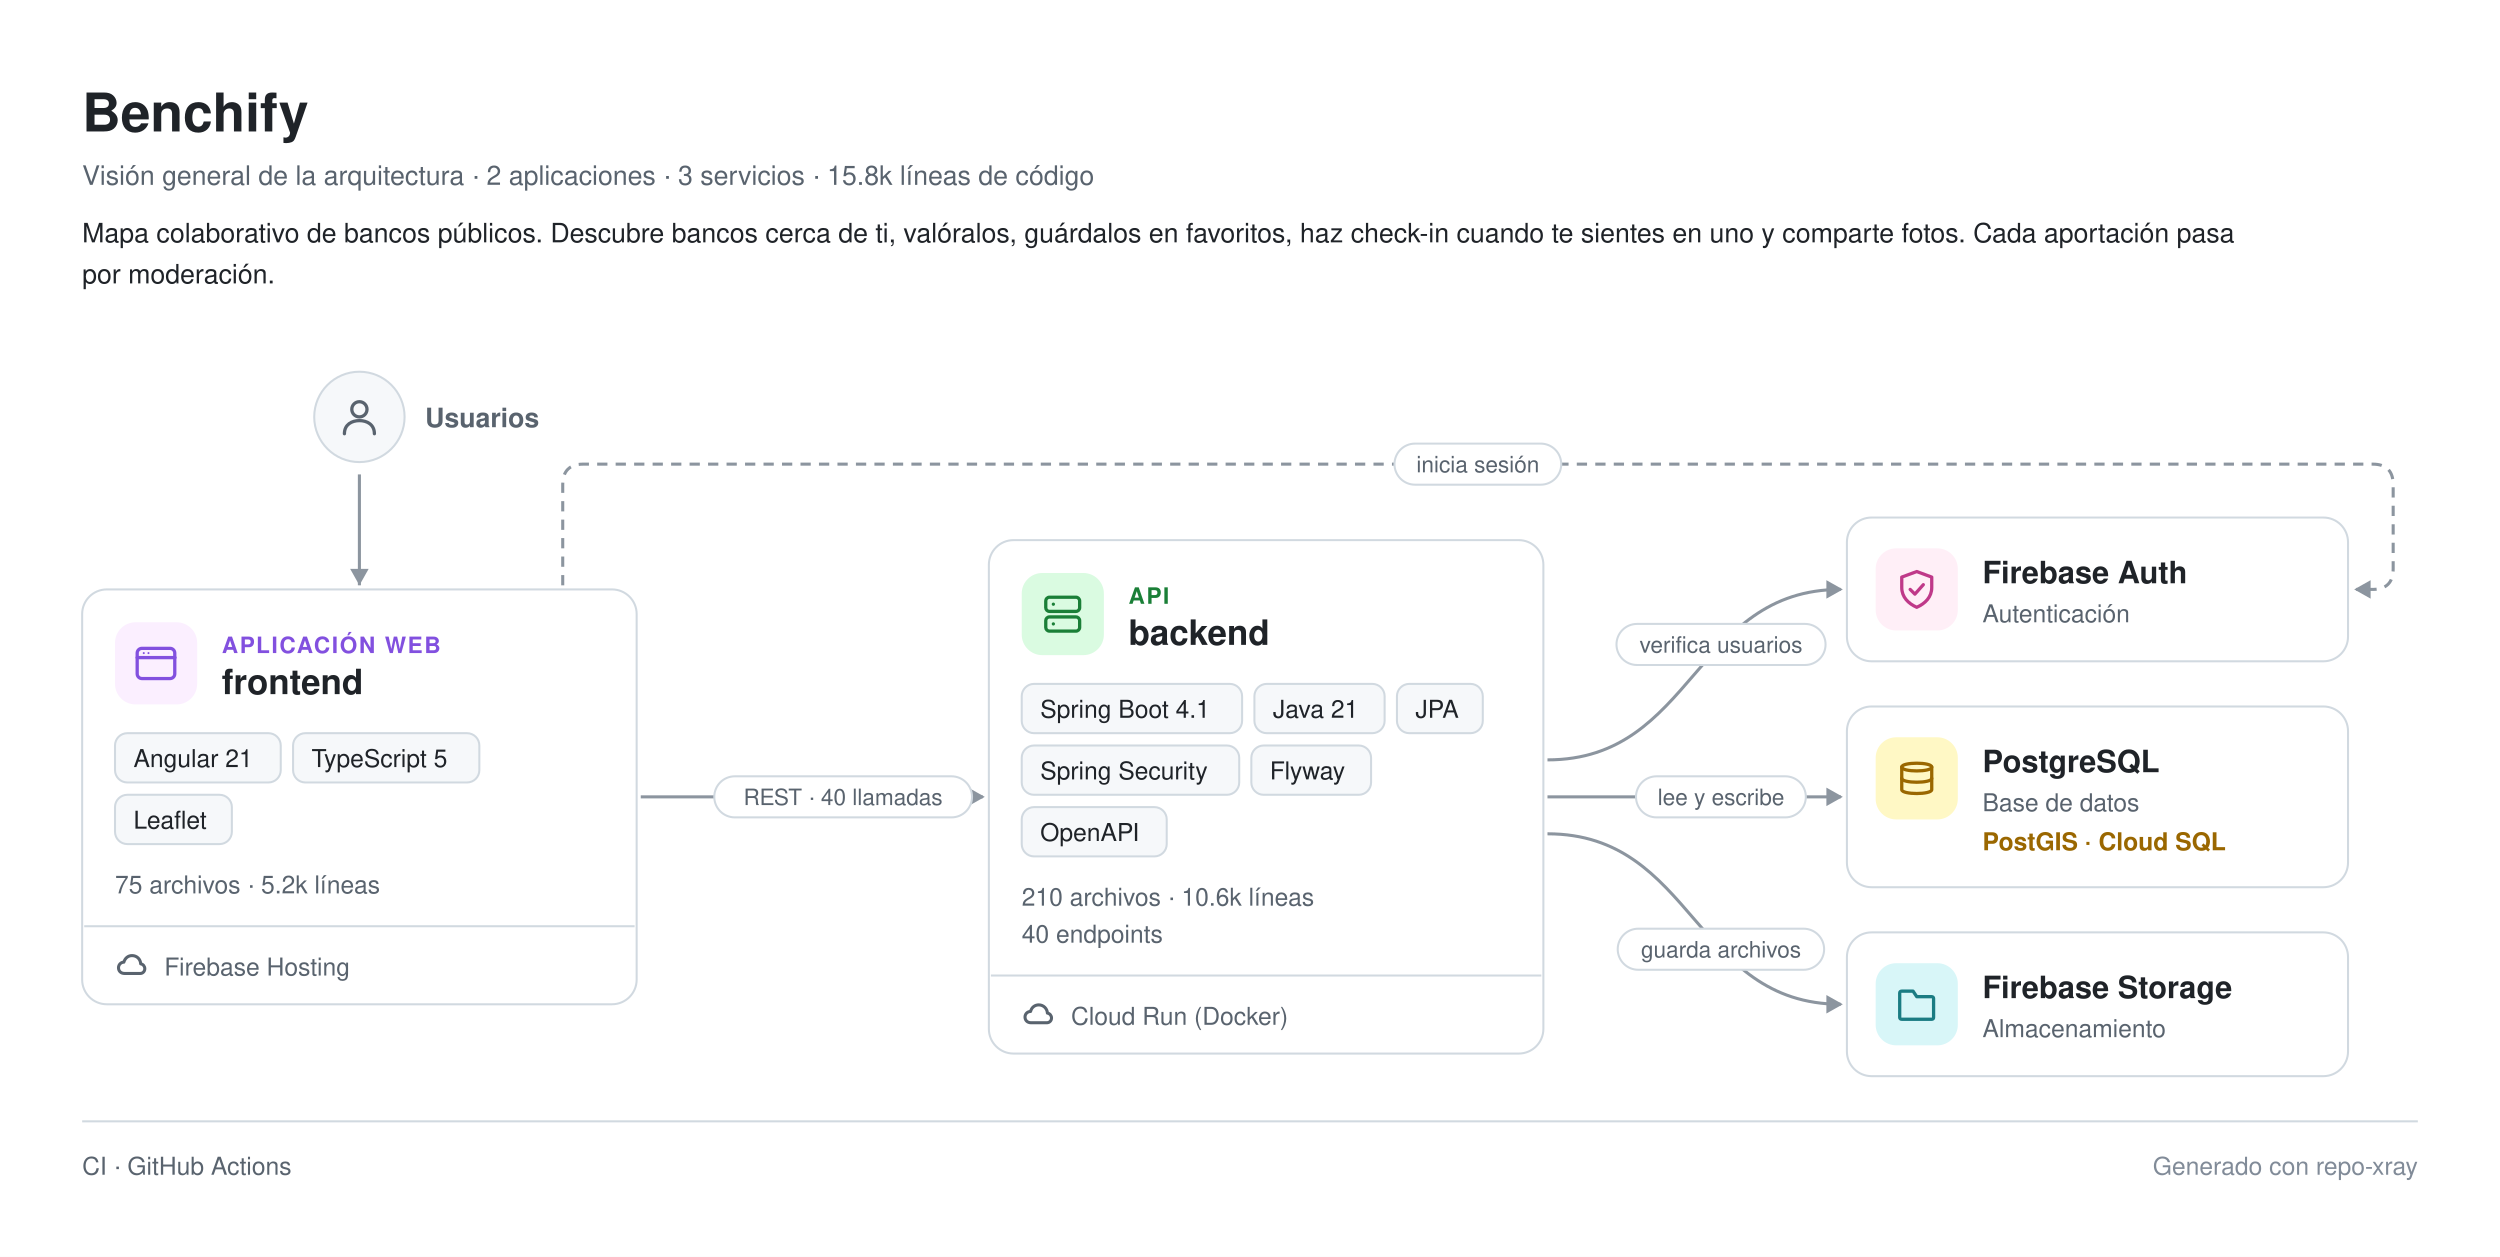
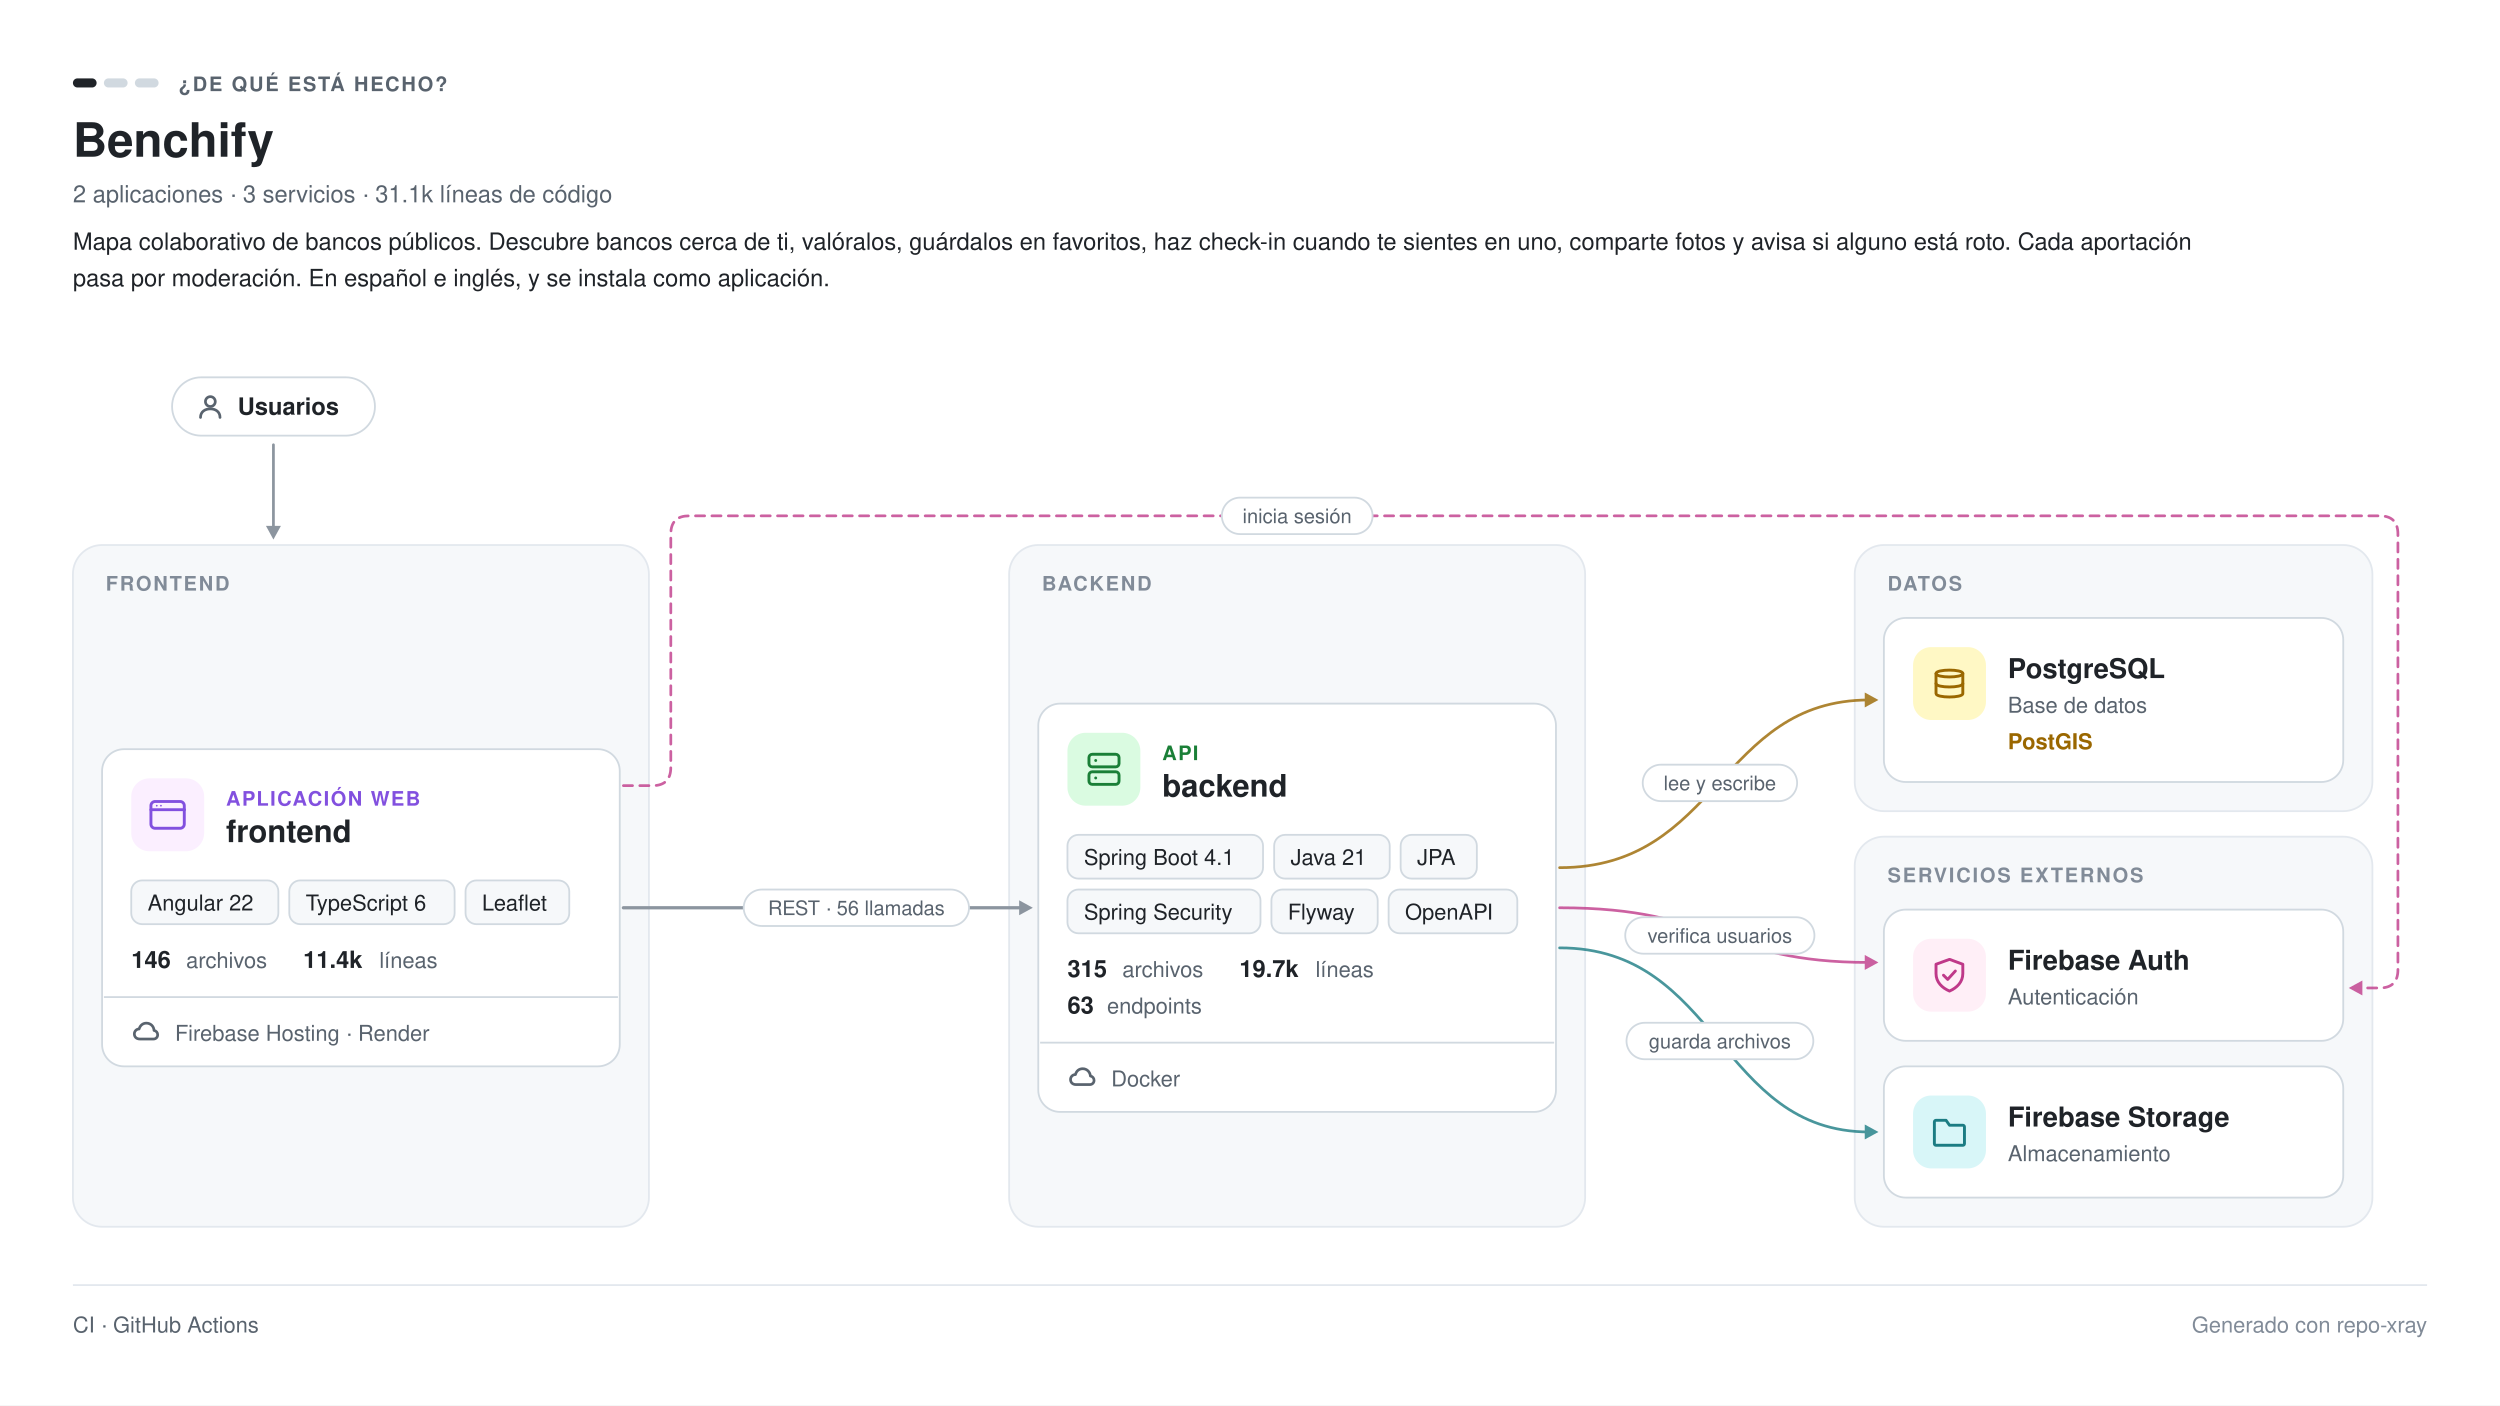
- <svg xmlns="http://www.w3.org/2000/svg" width="1217.3" height="612" viewBox="0 0 1217.3 612" role="img" font-family="-apple-system, BlinkMacSystemFont, 'Segoe UI', Helvetica, Arial, sans-serif">
-   <rect x="0" y="0" width="1217.3" height="612" fill="#ffffff" />
-   <text x="40" y="64" font-size="26" font-weight="700" fill="#1f2328">Benchify</text>
-   <text x="40" y="90" font-size="13" font-weight="400" fill="#59636e">Visión general de la arquitectura  ·  2 aplicaciones  ·  3 servicios  ·  15.8k líneas de código</text>
-   <text x="40" y="118" font-size="13" font-weight="400" fill="#1f2328">Mapa colaborativo de bancos públicos. Descubre bancos cerca de ti, valóralos, guárdalos en favoritos, haz check-in cuando te sientes en uno y comparte fotos. Cada aportación pasa</text>
-   <text x="40" y="138" font-size="13" font-weight="400" fill="#1f2328">por moderación.</text>
-   <circle cx="175" cy="203" r="22" fill="#f6f8fa" stroke="#d1d9e0" stroke-width="1" />
-   <circle cx="175" cy="199.3" r="3.7" fill="none" stroke="#59636e" stroke-width="1.6" stroke-linecap="round" stroke-linejoin="round" />
-   <path d="M 167.7 211.2 C 167.7 206.7 171.3 204.8 175.0 204.8 C 178.7 204.8 182.3 206.7 182.3 211.2" fill="none" stroke="#59636e" stroke-width="1.6" stroke-linecap="round" stroke-linejoin="round" />
-   <text x="207" y="208" font-size="13" font-weight="600" fill="#59636e">Usuarios</text>
-   <path d="M 175.0 231.0 L 175.0 285.0" fill="none" stroke="#8c959f" stroke-width="1.5" />
-   <polygon points="175,285 170.5,277 179.5,277" fill="#8c959f" />
-   <path d="M 312.0 388.0 C 395.2 388.0 395.2 388.0 478.5 388.0" fill="none" stroke="#8c959f" stroke-width="1.5" />
-   <polygon points="479.5,388 471.5,392.5 471.5,383.5" fill="#8c959f" />
-   <rect x="347.8" y="378" width="125.5" height="20" rx="10" fill="#ffffff" stroke="#d1d9e0" stroke-width="1" />
-   <text x="410.5" y="392" font-size="11" font-weight="400" fill="#59636e" text-anchor="middle">REST · 40 llamadas</text>
-   <path d="M 753.5 370.0 C 824.9 370.0 824.9 287.0 896.3 287.0" fill="none" stroke="#8c959f" stroke-width="1.5" />
-   <polygon points="897.3,287 889.3,291.5 889.3,282.5" fill="#8c959f" />
-   <rect x="787.1" y="303.8" width="101.8" height="20" rx="10" fill="#ffffff" stroke="#d1d9e0" stroke-width="1" />
-   <text x="838" y="317.8" font-size="11" font-weight="400" fill="#59636e" text-anchor="middle">verifica usuarios</text>
-   <path d="M 274 285.0 L 274 236 Q 274 226 284 226 L 1155.283 226 Q 1165.283 226 1165.283 236 L 1165.283 277.0 Q 1165.283 287.0 1155.283 287.0 L 1147.283 287.0" fill="none" stroke="#8c959f" stroke-width="1.5" stroke-dasharray="5 4" />
-   <polygon points="1146.3,287 1154.3,282.5 1154.3,291.5" fill="#8c959f" />
-   <rect x="679" y="216" width="81.2" height="20" rx="10" fill="#ffffff" stroke="#d1d9e0" stroke-width="1" />
-   <text x="719.6" y="230" font-size="11" font-weight="400" fill="#59636e" text-anchor="middle">inicia sesión</text>
-   <path d="M 753.5 388.0 C 824.9 388.0 824.9 388.0 896.3 388.0" fill="none" stroke="#8c959f" stroke-width="1.5" />
-   <polygon points="897.3,388 889.3,392.5 889.3,383.5" fill="#8c959f" />
-   <rect x="796.6" y="378" width="82.7" height="20" rx="10" fill="#ffffff" stroke="#d1d9e0" stroke-width="1" />
-   <text x="838" y="392" font-size="11" font-weight="400" fill="#59636e" text-anchor="middle">lee y escribe</text>
-   <path d="M 753.5 406.0 C 824.9 406.0 824.9 489.0 896.3 489.0" fill="none" stroke="#8c959f" stroke-width="1.5" />
-   <polygon points="897.3,489 889.3,493.5 889.3,484.5" fill="#8c959f" />
-   <rect x="787.7" y="452.2" width="100.5" height="20" rx="10" fill="#ffffff" stroke="#d1d9e0" stroke-width="1" />
-   <text x="838" y="466.2" font-size="11" font-weight="400" fill="#59636e" text-anchor="middle">guarda archivos</text>
-   <rect x="40" y="287" width="270" height="202" rx="12" fill="#ffffff" stroke="#d1d9e0" stroke-width="1" />
-   <rect x="56" y="303" width="40" height="40" rx="10" fill="#fbefff" />
-   <rect x="66.8" y="315.7" width="18.3" height="14.7" rx="2.3" fill="none" stroke="#8250df" stroke-width="1.6" stroke-linecap="round" stroke-linejoin="round" />
-   <line x1="66.8" y1="320.2" x2="85.2" y2="320.2" fill="none" stroke="#8250df" stroke-width="1.6" stroke-linecap="round" stroke-linejoin="round" />
-   <circle cx="70" cy="318" r="0.5" fill="#8250df" />
-   <circle cx="72.3" cy="318" r="0.5" fill="#8250df" />
-   <text x="108" y="318" font-size="11" font-weight="700" fill="#8250df" letter-spacing="0.8">APLICACIÓN WEB</text>
-   <text x="108" y="338" font-size="17" font-weight="700" fill="#1f2328">frontend</text>
-   <rect x="56" y="357" width="80.7" height="24" rx="6" fill="#f6f8fa" stroke="#d1d9e0" stroke-width="1" />
-   <text x="65" y="373.5" font-size="12" font-weight="400" fill="#1f2328">Angular 21</text>
-   <rect x="142.7" y="357" width="90.7" height="24" rx="6" fill="#f6f8fa" stroke="#d1d9e0" stroke-width="1" />
-   <text x="151.7" y="373.5" font-size="12" font-weight="400" fill="#1f2328">TypeScript 5</text>
-   <rect x="56" y="387" width="56.9" height="24" rx="6" fill="#f6f8fa" stroke="#d1d9e0" stroke-width="1" />
-   <text x="65" y="403.5" font-size="12" font-weight="400" fill="#1f2328">Leaflet</text>
-   <text x="56" y="435" font-size="12" font-weight="400" fill="#59636e">75 archivos  ·  5.2k líneas</text>
-   <line x1="41" y1="451" x2="309" y2="451" stroke="#d1d9e0" stroke-width="1" />
-   <path d="M 60.7 474.0 C 58.7 474.0 57.7 472.7 57.7 471.2 C 57.7 469.7 58.9 468.5 60.3 468.5 C 60.9 466.5 62.4 465.3 64.3 465.3 C 66.7 465.3 68.4 467.1 68.5 469.3 C 69.7 469.5 70.5 470.5 70.5 471.7 C 70.5 473.0 69.5 474.0 68.3 474.0 Z" fill="none" stroke="#59636e" stroke-width="1.5" stroke-linecap="round" stroke-linejoin="round" />
-   <text x="80" y="475" font-size="12" font-weight="400" fill="#59636e">Firebase Hosting</text>
-   <rect x="481.5" y="263" width="270" height="250" rx="12" fill="#ffffff" stroke="#d1d9e0" stroke-width="1" />
-   <rect x="497.5" y="279" width="40" height="40" rx="10" fill="#dafbe1" />
-   <rect x="509.2" y="290.8" width="16.5" height="6.9" rx="1.8" fill="none" stroke="#1a7f37" stroke-width="1.6" stroke-linecap="round" stroke-linejoin="round" />
-   <rect x="509.2" y="300.4" width="16.5" height="6.9" rx="1.8" fill="none" stroke="#1a7f37" stroke-width="1.6" stroke-linecap="round" stroke-linejoin="round" />
-   <circle cx="512.9" cy="294.2" r="0.8" fill="#1a7f37" />
-   <circle cx="512.9" cy="303.8" r="0.8" fill="#1a7f37" />
-   <text x="549.5" y="294" font-size="11" font-weight="700" fill="#1a7f37" letter-spacing="0.8">API</text>
-   <text x="549.5" y="314" font-size="17" font-weight="700" fill="#1f2328">backend</text>
-   <rect x="497.5" y="333" width="107.3" height="24" rx="6" fill="#f6f8fa" stroke="#d1d9e0" stroke-width="1" />
-   <text x="506.5" y="349.5" font-size="12" font-weight="400" fill="#1f2328">Spring Boot 4.1</text>
-   <rect x="610.8" y="333" width="63.4" height="24" rx="6" fill="#f6f8fa" stroke="#d1d9e0" stroke-width="1" />
-   <text x="619.8" y="349.5" font-size="12" font-weight="400" fill="#1f2328">Java 21</text>
-   <rect x="680.2" y="333" width="41.8" height="24" rx="6" fill="#f6f8fa" stroke="#d1d9e0" stroke-width="1" />
-   <text x="689.2" y="349.5" font-size="12" font-weight="400" fill="#1f2328">JPA</text>
-   <rect x="497.5" y="363" width="105.9" height="24" rx="6" fill="#f6f8fa" stroke="#d1d9e0" stroke-width="1" />
-   <text x="506.5" y="379.5" font-size="12" font-weight="400" fill="#1f2328">Spring Security</text>
-   <rect x="609.3" y="363" width="58.3" height="24" rx="6" fill="#f6f8fa" stroke="#d1d9e0" stroke-width="1" />
-   <text x="618.3" y="379.5" font-size="12" font-weight="400" fill="#1f2328">Flyway</text>
-   <rect x="497.5" y="393" width="70.6" height="24" rx="6" fill="#f6f8fa" stroke="#d1d9e0" stroke-width="1" />
-   <text x="506.5" y="409.5" font-size="12" font-weight="400" fill="#1f2328">OpenAPI</text>
-   <text x="497.5" y="441" font-size="12" font-weight="400" fill="#59636e">210 archivos  ·  10.6k líneas</text>
-   <text x="497.5" y="459" font-size="12" font-weight="400" fill="#59636e">40 endpoints</text>
-   <line x1="482.5" y1="475" x2="750.5" y2="475" stroke="#d1d9e0" stroke-width="1" />
-   <path d="M 502.1 498.0 C 500.1 498.0 499.1 496.7 499.1 495.2 C 499.1 493.7 500.3 492.5 501.8 492.5 C 502.3 490.5 503.9 489.3 505.8 489.3 C 508.1 489.3 509.9 491.1 510.0 493.3 C 511.2 493.5 512.0 494.5 512.0 495.7 C 512.0 497.0 511.0 498.0 509.7 498.0 Z" fill="none" stroke="#59636e" stroke-width="1.5" stroke-linecap="round" stroke-linejoin="round" />
-   <text x="521.5" y="499" font-size="12" font-weight="400" fill="#59636e">Cloud Run  (Docker)</text>
-   <rect x="899.3" y="252" width="244" height="70" rx="12" fill="#ffffff" stroke="#d1d9e0" stroke-width="1" />
-   <rect x="913.3" y="267" width="40" height="40" rx="10" fill="#ffeff7" />
-   <path d="M 933.3 278.3 L 940.6 281.0 L 940.6 286.1 C 940.6 290.7 937.4 293.9 933.3 295.7 C 929.2 293.9 926.0 290.7 926.0 286.1 L 926.0 281.0 Z" fill="none" stroke="#bf3989" stroke-width="1.6" stroke-linecap="round" stroke-linejoin="round" />
-   <path d="M 930.1 287.0 L 932.4 289.3 L 936.5 284.7" fill="none" stroke="#bf3989" stroke-width="1.6" stroke-linecap="round" stroke-linejoin="round" />
-   <text x="965.3" y="284" font-size="15" font-weight="700" fill="#1f2328">Firebase Auth</text>
-   <text x="965.3" y="303" font-size="12" font-weight="400" fill="#59636e">Autenticación</text>
-   <rect x="899.3" y="344" width="244" height="88" rx="12" fill="#ffffff" stroke="#d1d9e0" stroke-width="1" />
-   <rect x="913.3" y="359" width="40" height="40" rx="10" fill="#fff8c5" />
-   <path d="M 926.0 373.5 C 926.0 371.0 940.6 371.0 940.6 373.5 C 940.6 376.0 926.0 376.0 926.0 373.5 Z" fill="none" stroke="#9a6700" stroke-width="1.6" stroke-linecap="round" stroke-linejoin="round" />
-   <path d="M 926.0 373.5 L 926.0 384.5 C 926.0 387.0 940.6 387.0 940.6 384.5 L 940.6 373.5" fill="none" stroke="#9a6700" stroke-width="1.6" stroke-linecap="round" stroke-linejoin="round" />
-   <path d="M 926.0 379.0 C 926.0 381.5 940.6 381.5 940.6 379.0" fill="none" stroke="#9a6700" stroke-width="1.6" stroke-linecap="round" stroke-linejoin="round" />
-   <text x="965.3" y="376" font-size="15" font-weight="700" fill="#1f2328">PostgreSQL</text>
-   <text x="965.3" y="395" font-size="12" font-weight="400" fill="#59636e">Base de datos</text>
-   <text x="965.3" y="414" font-size="12" font-weight="600" fill="#9a6700">PostGIS  ·  Cloud SQL</text>
-   <rect x="899.3" y="454" width="244" height="70" rx="12" fill="#ffffff" stroke="#d1d9e0" stroke-width="1" />
-   <rect x="913.3" y="469" width="40" height="40" rx="10" fill="#d8f6f8" />
-   <path d="M 925.0 484.4 L 925.0 495.4 C 925.0 496.0 925.4 496.3 926.0 496.3 L 940.6 496.3 C 941.2 496.3 941.5 496.0 941.5 495.4 L 941.5 486.2 C 941.5 485.7 941.2 485.3 940.6 485.3 L 933.3 485.3 L 931.5 482.6 L 926.0 482.6 C 925.4 482.6 925.0 482.9 925.0 483.5 Z" fill="none" stroke="#1b7c83" stroke-width="1.6" stroke-linecap="round" stroke-linejoin="round" />
-   <text x="965.3" y="486" font-size="15" font-weight="700" fill="#1f2328">Firebase Storage</text>
-   <text x="965.3" y="505" font-size="12" font-weight="400" fill="#59636e">Almacenamiento</text>
-   <line x1="40" y1="546" x2="1177.3" y2="546" stroke="#d1d9e0" stroke-width="1" />
-   <text x="40" y="572" font-size="12" font-weight="400" fill="#59636e">CI  ·  GitHub Actions</text>
-   <text x="1177.3" y="572" font-size="12" font-weight="400" fill="#818b98" text-anchor="end">Generado con repo-xray</text>
+ <svg xmlns="http://www.w3.org/2000/svg" width="1371.5" height="771" viewBox="0 0 1371.5 771" role="img" font-family="-apple-system, BlinkMacSystemFont, 'Segoe UI', Helvetica, Arial, sans-serif">
+   <rect x="0" y="0" width="1371.5" height="771" fill="#ffffff" />
+   <rect x="40" y="43" width="13" height="5" rx="2.5" fill="#1f2328" />
+   <rect x="57" y="43" width="13" height="5" rx="2.5" fill="#d1d9e0" />
+   <rect x="74" y="43" width="13" height="5" rx="2.5" fill="#d1d9e0" />
+   <text x="98" y="50" font-size="11" font-weight="700" fill="#59636e" letter-spacing="1">¿DE QUÉ ESTÁ HECHO?</text>
+   <text x="40" y="86" font-size="26" font-weight="700" fill="#1f2328">Benchify</text>
+   <text x="40" y="111" font-size="13" font-weight="400" fill="#59636e">2 aplicaciones  ·  3 servicios  ·  31.1k líneas de código</text>
+   <text x="40" y="137" font-size="13" font-weight="400" fill="#1f2328">Mapa colaborativo de bancos públicos. Descubre bancos cerca de ti, valóralos, guárdalos en favoritos, haz check-in cuando te sientes en uno, comparte fotos y avisa si alguno está roto. Cada aportación</text>
+   <text x="40" y="157" font-size="13" font-weight="400" fill="#1f2328">pasa por moderación. En español e inglés, y se instala como aplicación.</text>
+   <rect x="94.4" y="207" width="111.3" height="32" rx="16" fill="#ffffff" stroke="#d1d9e0" stroke-width="1" />
+   <circle cx="115.4" cy="220.3" r="2.7" fill="none" stroke="#59636e" stroke-width="1.5" stroke-linecap="round" stroke-linejoin="round" />
+   <path d="M 110.0 229.0 C 110.0 225.7 112.7 224.3 115.4 224.3 C 118.0 224.3 120.7 225.7 120.7 229.0" fill="none" stroke="#59636e" stroke-width="1.5" stroke-linecap="round" stroke-linejoin="round" />
+   <text x="130.4" y="227.5" font-size="13" font-weight="600" fill="#1f2328">Usuarios</text>
+   <path d="M 150.0 244.0 L 150.0 291.0" fill="none" stroke="#8c959f" stroke-width="1.5" stroke-linecap="round" />
+   <polygon points="150,296 145.9,288.5 154.1,288.5" fill="#8c959f" />
+   <rect x="40" y="299" width="316" height="374" rx="16" fill="#f6f8fa" stroke="#e3e8ee" stroke-width="1" />
+   <text x="58" y="324" font-size="11" font-weight="700" fill="#818b98" letter-spacing="1">FRONTEND</text>
+   <rect x="553.6" y="299" width="316" height="374" rx="16" fill="#f6f8fa" stroke="#e3e8ee" stroke-width="1" />
+   <text x="571.6" y="324" font-size="11" font-weight="700" fill="#818b98" letter-spacing="1">BACKEND</text>
+   <rect x="1017.5" y="299" width="284" height="146" rx="16" fill="#f6f8fa" stroke="#e3e8ee" stroke-width="1" />
+   <text x="1035.5" y="324" font-size="11" font-weight="700" fill="#818b98" letter-spacing="1">DATOS</text>
+   <rect x="1017.5" y="459" width="284" height="214" rx="16" fill="#f6f8fa" stroke="#e3e8ee" stroke-width="1" />
+   <text x="1035.5" y="484" font-size="11" font-weight="700" fill="#818b98" letter-spacing="1">SERVICIOS EXTERNOS</text>
+   <g>
+     <path d="M 342.0 498.0 C 454.3 498.0 454.3 498.0 561.6 498.0" fill="none" stroke="#8c959f" stroke-width="1.8" stroke-linecap="round" />
+     <polygon points="566.6,498 559.1,502.1 559.1,493.9" fill="#8c959f" />
+   </g>
+   <g opacity="0.8">
+     <path d="M 855.6 498.0 C 943.0 498.0 943.0 528.0 1025.5 528.0" fill="none" stroke="#bf3989" stroke-width="1.5" stroke-linecap="round" />
+     <polygon points="1030.5,528 1023,532.1 1023,523.9" fill="#bf3989" />
+   </g>
+   <g opacity="0.8">
+     <path d="M 855.6 476.0 C 943.0 476.0 943.0 384.0 1025.5 384.0" fill="none" stroke="#9a6700" stroke-width="1.5" stroke-linecap="round" />
+     <polygon points="1030.5,384 1023,388.1 1023,379.9" fill="#9a6700" />
+   </g>
+   <g opacity="0.8">
+     <path d="M 855.6 520.0 C 943.0 520.0 943.0 621.0 1025.5 621.0" fill="none" stroke="#1b7c83" stroke-width="1.5" stroke-linecap="round" />
+     <polygon points="1030.5,621 1023,625.1 1023,616.9" fill="#1b7c83" />
+   </g>
+   <g opacity="0.8">
+     <path d="M 342.0 431.0 L 358.0 431.0 Q 368.0 431.0 368.0 421.0 L 368.0 293.0 Q 368.0 283.0 378.0 283.0 L 1305.5 283.0 Q 1315.5 283.0 1315.5 293.0 L 1315.5 532.0 Q 1315.5 542.0 1305.5 542.0 L 1293.5 542.0" fill="none" stroke="#bf3989" stroke-width="1.5" stroke-linecap="round" stroke-dasharray="5 4" />
+     <polygon points="1288.5,542 1296,537.9 1296,546.1" fill="#bf3989" />
+   </g>
+   <rect x="670.3" y="273" width="82.7" height="20" rx="10" fill="#ffffff" stroke="#d1d9e0" stroke-width="1" />
+   <text x="711.6" y="287" font-size="11" font-weight="400" fill="#59636e" text-anchor="middle">inicia sesión</text>
+   <rect x="408" y="488" width="123.6" height="20" rx="10" fill="#ffffff" stroke="#d1d9e0" stroke-width="1" />
+   <text x="469.8" y="502" font-size="11" font-weight="400" fill="#59636e" text-anchor="middle">REST · 56 llamadas</text>
+   <rect x="901.2" y="419.5" width="84.7" height="20" rx="10" fill="#ffffff" stroke="#d1d9e0" stroke-width="1" />
+   <text x="943.5" y="433.5" font-size="11" font-weight="400" fill="#59636e" text-anchor="middle">lee y escribe</text>
+   <rect x="891.6" y="503.2" width="103.8" height="20" rx="10" fill="#ffffff" stroke="#d1d9e0" stroke-width="1" />
+   <text x="943.5" y="517.2" font-size="11" font-weight="400" fill="#59636e" text-anchor="middle">verifica usuarios</text>
+   <rect x="892.3" y="561.1" width="102.5" height="20" rx="10" fill="#ffffff" stroke="#d1d9e0" stroke-width="1" />
+   <text x="943.5" y="575.1" font-size="11" font-weight="400" fill="#59636e" text-anchor="middle">guarda archivos</text>
+   <rect x="56" y="411" width="284" height="174" rx="12" fill="#ffffff" stroke="#d1d9e0" stroke-width="1" id="app-frontend" />
+   <rect x="72" y="427" width="40" height="40" rx="10" fill="#fbefff" />
+   <rect x="82.8" y="439.7" width="18.3" height="14.7" rx="2.3" fill="none" stroke="#8250df" stroke-width="1.6" stroke-linecap="round" stroke-linejoin="round" />
+   <line x1="82.8" y1="444.2" x2="101.2" y2="444.2" fill="none" stroke="#8250df" stroke-width="1.6" stroke-linecap="round" stroke-linejoin="round" />
+   <circle cx="86" cy="442" r="0.5" fill="#8250df" />
+   <circle cx="88.3" cy="442" r="0.5" fill="#8250df" />
+   <text x="124" y="442" font-size="11" font-weight="700" fill="#8250df" letter-spacing="0.8">APLICACIÓN WEB</text>
+   <text x="124" y="462" font-size="17" font-weight="700" fill="#1f2328">frontend</text>
+   <rect x="72" y="483" width="80.7" height="24" rx="6" fill="#f6f8fa" stroke="#d1d9e0" stroke-width="1" />
+   <text x="81" y="499.5" font-size="12" font-weight="400" fill="#1f2328">Angular 22</text>
+   <rect x="158.7" y="483" width="90.7" height="24" rx="6" fill="#f6f8fa" stroke="#d1d9e0" stroke-width="1" />
+   <text x="167.7" y="499.5" font-size="12" font-weight="400" fill="#1f2328">TypeScript 6</text>
+   <rect x="255.4" y="483" width="56.9" height="24" rx="6" fill="#f6f8fa" stroke="#d1d9e0" stroke-width="1" />
+   <text x="264.4" y="499.5" font-size="12" font-weight="400" fill="#1f2328">Leaflet</text>
+   <text x="72" y="531" font-size="13" font-weight="700" fill="#1f2328">146</text>
+   <text x="102.1" y="531" font-size="12" font-weight="400" fill="#59636e">archivos</text>
+   <text x="166.3" y="531" font-size="13" font-weight="700" fill="#1f2328">11.4k</text>
+   <text x="208.1" y="531" font-size="12" font-weight="400" fill="#59636e">líneas</text>
+   <line x1="57" y1="547" x2="339" y2="547" stroke="#d1d9e0" stroke-width="1" />
+   <path d="M 76.7 570.0 C 74.7 570.0 73.7 568.7 73.7 567.2 C 73.7 565.7 74.9 564.5 76.3 564.5 C 76.9 562.5 78.4 561.3 80.3 561.3 C 82.7 561.3 84.4 563.1 84.5 565.3 C 85.7 565.5 86.5 566.5 86.5 567.7 C 86.5 569.0 85.5 570.0 84.3 570.0 Z" fill="none" stroke="#59636e" stroke-width="1.5" stroke-linecap="round" stroke-linejoin="round" />
+   <text x="96" y="571" font-size="12" font-weight="400" fill="#59636e">Firebase Hosting · Render</text>
+   <rect x="569.6" y="386" width="284" height="224" rx="12" fill="#ffffff" stroke="#d1d9e0" stroke-width="1" id="app-backend" />
+   <rect x="585.6" y="402" width="40" height="40" rx="10" fill="#dafbe1" />
+   <rect x="597.4" y="413.8" width="16.5" height="6.9" rx="1.8" fill="none" stroke="#1a7f37" stroke-width="1.6" stroke-linecap="round" stroke-linejoin="round" />
+   <rect x="597.4" y="423.4" width="16.5" height="6.9" rx="1.8" fill="none" stroke="#1a7f37" stroke-width="1.6" stroke-linecap="round" stroke-linejoin="round" />
+   <circle cx="601.1" cy="417.2" r="0.8" fill="#1a7f37" />
+   <circle cx="601.1" cy="426.8" r="0.8" fill="#1a7f37" />
+   <text x="637.6" y="417" font-size="11" font-weight="700" fill="#1a7f37" letter-spacing="0.8">API</text>
+   <text x="637.6" y="437" font-size="17" font-weight="700" fill="#1f2328">backend</text>
+   <rect x="585.6" y="458" width="107.3" height="24" rx="6" fill="#f6f8fa" stroke="#d1d9e0" stroke-width="1" />
+   <text x="594.6" y="474.5" font-size="12" font-weight="400" fill="#1f2328">Spring Boot 4.1</text>
+   <rect x="699" y="458" width="63.4" height="24" rx="6" fill="#f6f8fa" stroke="#d1d9e0" stroke-width="1" />
+   <text x="708" y="474.5" font-size="12" font-weight="400" fill="#1f2328">Java 21</text>
+   <rect x="768.4" y="458" width="41.8" height="24" rx="6" fill="#f6f8fa" stroke="#d1d9e0" stroke-width="1" />
+   <text x="777.4" y="474.5" font-size="12" font-weight="400" fill="#1f2328">JPA</text>
+   <rect x="585.6" y="488" width="105.9" height="24" rx="6" fill="#f6f8fa" stroke="#d1d9e0" stroke-width="1" />
+   <text x="594.6" y="504.5" font-size="12" font-weight="400" fill="#1f2328">Spring Security</text>
+   <rect x="697.5" y="488" width="58.3" height="24" rx="6" fill="#f6f8fa" stroke="#d1d9e0" stroke-width="1" />
+   <text x="706.5" y="504.5" font-size="12" font-weight="400" fill="#1f2328">Flyway</text>
+   <rect x="761.8" y="488" width="70.6" height="24" rx="6" fill="#f6f8fa" stroke="#d1d9e0" stroke-width="1" />
+   <text x="770.8" y="504.5" font-size="12" font-weight="400" fill="#1f2328">OpenAPI</text>
+   <text x="585.6" y="536" font-size="13" font-weight="700" fill="#1f2328">315</text>
+   <text x="615.7" y="536" font-size="12" font-weight="400" fill="#59636e">archivos</text>
+   <text x="679.9" y="536" font-size="13" font-weight="700" fill="#1f2328">19.7k</text>
+   <text x="721.7" y="536" font-size="12" font-weight="400" fill="#59636e">líneas</text>
+   <text x="585.6" y="556" font-size="13" font-weight="700" fill="#1f2328">63</text>
+   <text x="607.3" y="556" font-size="12" font-weight="400" fill="#59636e">endpoints</text>
+   <line x1="570.6" y1="572" x2="852.6" y2="572" stroke="#d1d9e0" stroke-width="1" />
+   <path d="M 590.3 595.0 C 588.3 595.0 587.3 593.7 587.3 592.2 C 587.3 590.7 588.5 589.5 590.0 589.5 C 590.5 587.5 592.0 586.3 594.0 586.3 C 596.3 586.3 598.0 588.1 598.2 590.3 C 599.4 590.5 600.2 591.5 600.2 592.7 C 600.2 594.0 599.2 595.0 597.9 595.0 Z" fill="none" stroke="#59636e" stroke-width="1.5" stroke-linecap="round" stroke-linejoin="round" />
+   <text x="609.6" y="596" font-size="12" font-weight="400" fill="#59636e">Docker</text>
+   <rect x="1033.5" y="339" width="252" height="90" rx="12" fill="#ffffff" stroke="#d1d9e0" stroke-width="1" id="service-postgresql" />
+   <rect x="1049.5" y="355" width="40" height="40" rx="10" fill="#fff8c5" />
+   <path d="M 1062.1 369.5 C 1062.1 367.0 1076.8 367.0 1076.8 369.5 C 1076.8 372.0 1062.1 372.0 1062.1 369.5 Z" fill="none" stroke="#9a6700" stroke-width="1.6" stroke-linecap="round" stroke-linejoin="round" />
+   <path d="M 1062.1 369.5 L 1062.1 380.5 C 1062.1 383.0 1076.8 383.0 1076.8 380.5 L 1076.8 369.5" fill="none" stroke="#9a6700" stroke-width="1.6" stroke-linecap="round" stroke-linejoin="round" />
+   <path d="M 1062.1 375.0 C 1062.1 377.5 1076.8 377.5 1076.8 375.0" fill="none" stroke="#9a6700" stroke-width="1.6" stroke-linecap="round" stroke-linejoin="round" />
+   <text x="1101.5" y="372" font-size="15" font-weight="700" fill="#1f2328">PostgreSQL</text>
+   <text x="1101.5" y="391" font-size="12" font-weight="400" fill="#59636e">Base de datos</text>
+   <text x="1101.5" y="411" font-size="12" font-weight="600" fill="#9a6700">PostGIS</text>
+   <rect x="1033.5" y="499" width="252" height="72" rx="12" fill="#ffffff" stroke="#d1d9e0" stroke-width="1" id="service-firebase-auth" />
+   <rect x="1049.5" y="515" width="40" height="40" rx="10" fill="#ffeff7" />
+   <path d="M 1069.5 526.3 L 1076.8 529.0 L 1076.8 534.1 C 1076.8 538.7 1073.6 541.9 1069.5 543.7 C 1065.3 541.9 1062.1 538.7 1062.1 534.1 L 1062.1 529.0 Z" fill="none" stroke="#bf3989" stroke-width="1.6" stroke-linecap="round" stroke-linejoin="round" />
+   <path d="M 1066.2 535.0 L 1068.5 537.3 L 1072.7 532.7" fill="none" stroke="#bf3989" stroke-width="1.6" stroke-linecap="round" stroke-linejoin="round" />
+   <text x="1101.5" y="532" font-size="15" font-weight="700" fill="#1f2328">Firebase Auth</text>
+   <text x="1101.5" y="551" font-size="12" font-weight="400" fill="#59636e">Autenticación</text>
+   <rect x="1033.5" y="585" width="252" height="72" rx="12" fill="#ffffff" stroke="#d1d9e0" stroke-width="1" id="service-firebase-storage" />
+   <rect x="1049.5" y="601" width="40" height="40" rx="10" fill="#d8f6f8" />
+   <path d="M 1061.2 616.4 L 1061.2 627.4 C 1061.2 628.0 1061.6 628.3 1062.1 628.3 L 1076.8 628.3 C 1077.3 628.3 1077.7 628.0 1077.7 627.4 L 1077.7 618.2 C 1077.7 617.7 1077.3 617.3 1076.8 617.3 L 1069.5 617.3 L 1067.6 614.6 L 1062.1 614.6 C 1061.6 614.6 1061.2 615.0 1061.2 615.5 Z" fill="none" stroke="#1b7c83" stroke-width="1.6" stroke-linecap="round" stroke-linejoin="round" />
+   <text x="1101.5" y="618" font-size="15" font-weight="700" fill="#1f2328">Firebase Storage</text>
+   <text x="1101.5" y="637" font-size="12" font-weight="400" fill="#59636e">Almacenamiento</text>
+   <line x1="40" y1="705" x2="1331.5" y2="705" stroke="#e3e8ee" stroke-width="1" />
+   <text x="1331.5" y="731" font-size="12" font-weight="400" fill="#818b98" text-anchor="end">Generado con repo-xray</text>
+   <text x="40" y="731" font-size="12" font-weight="400" fill="#59636e">CI  ·  GitHub Actions</text>
</svg>
